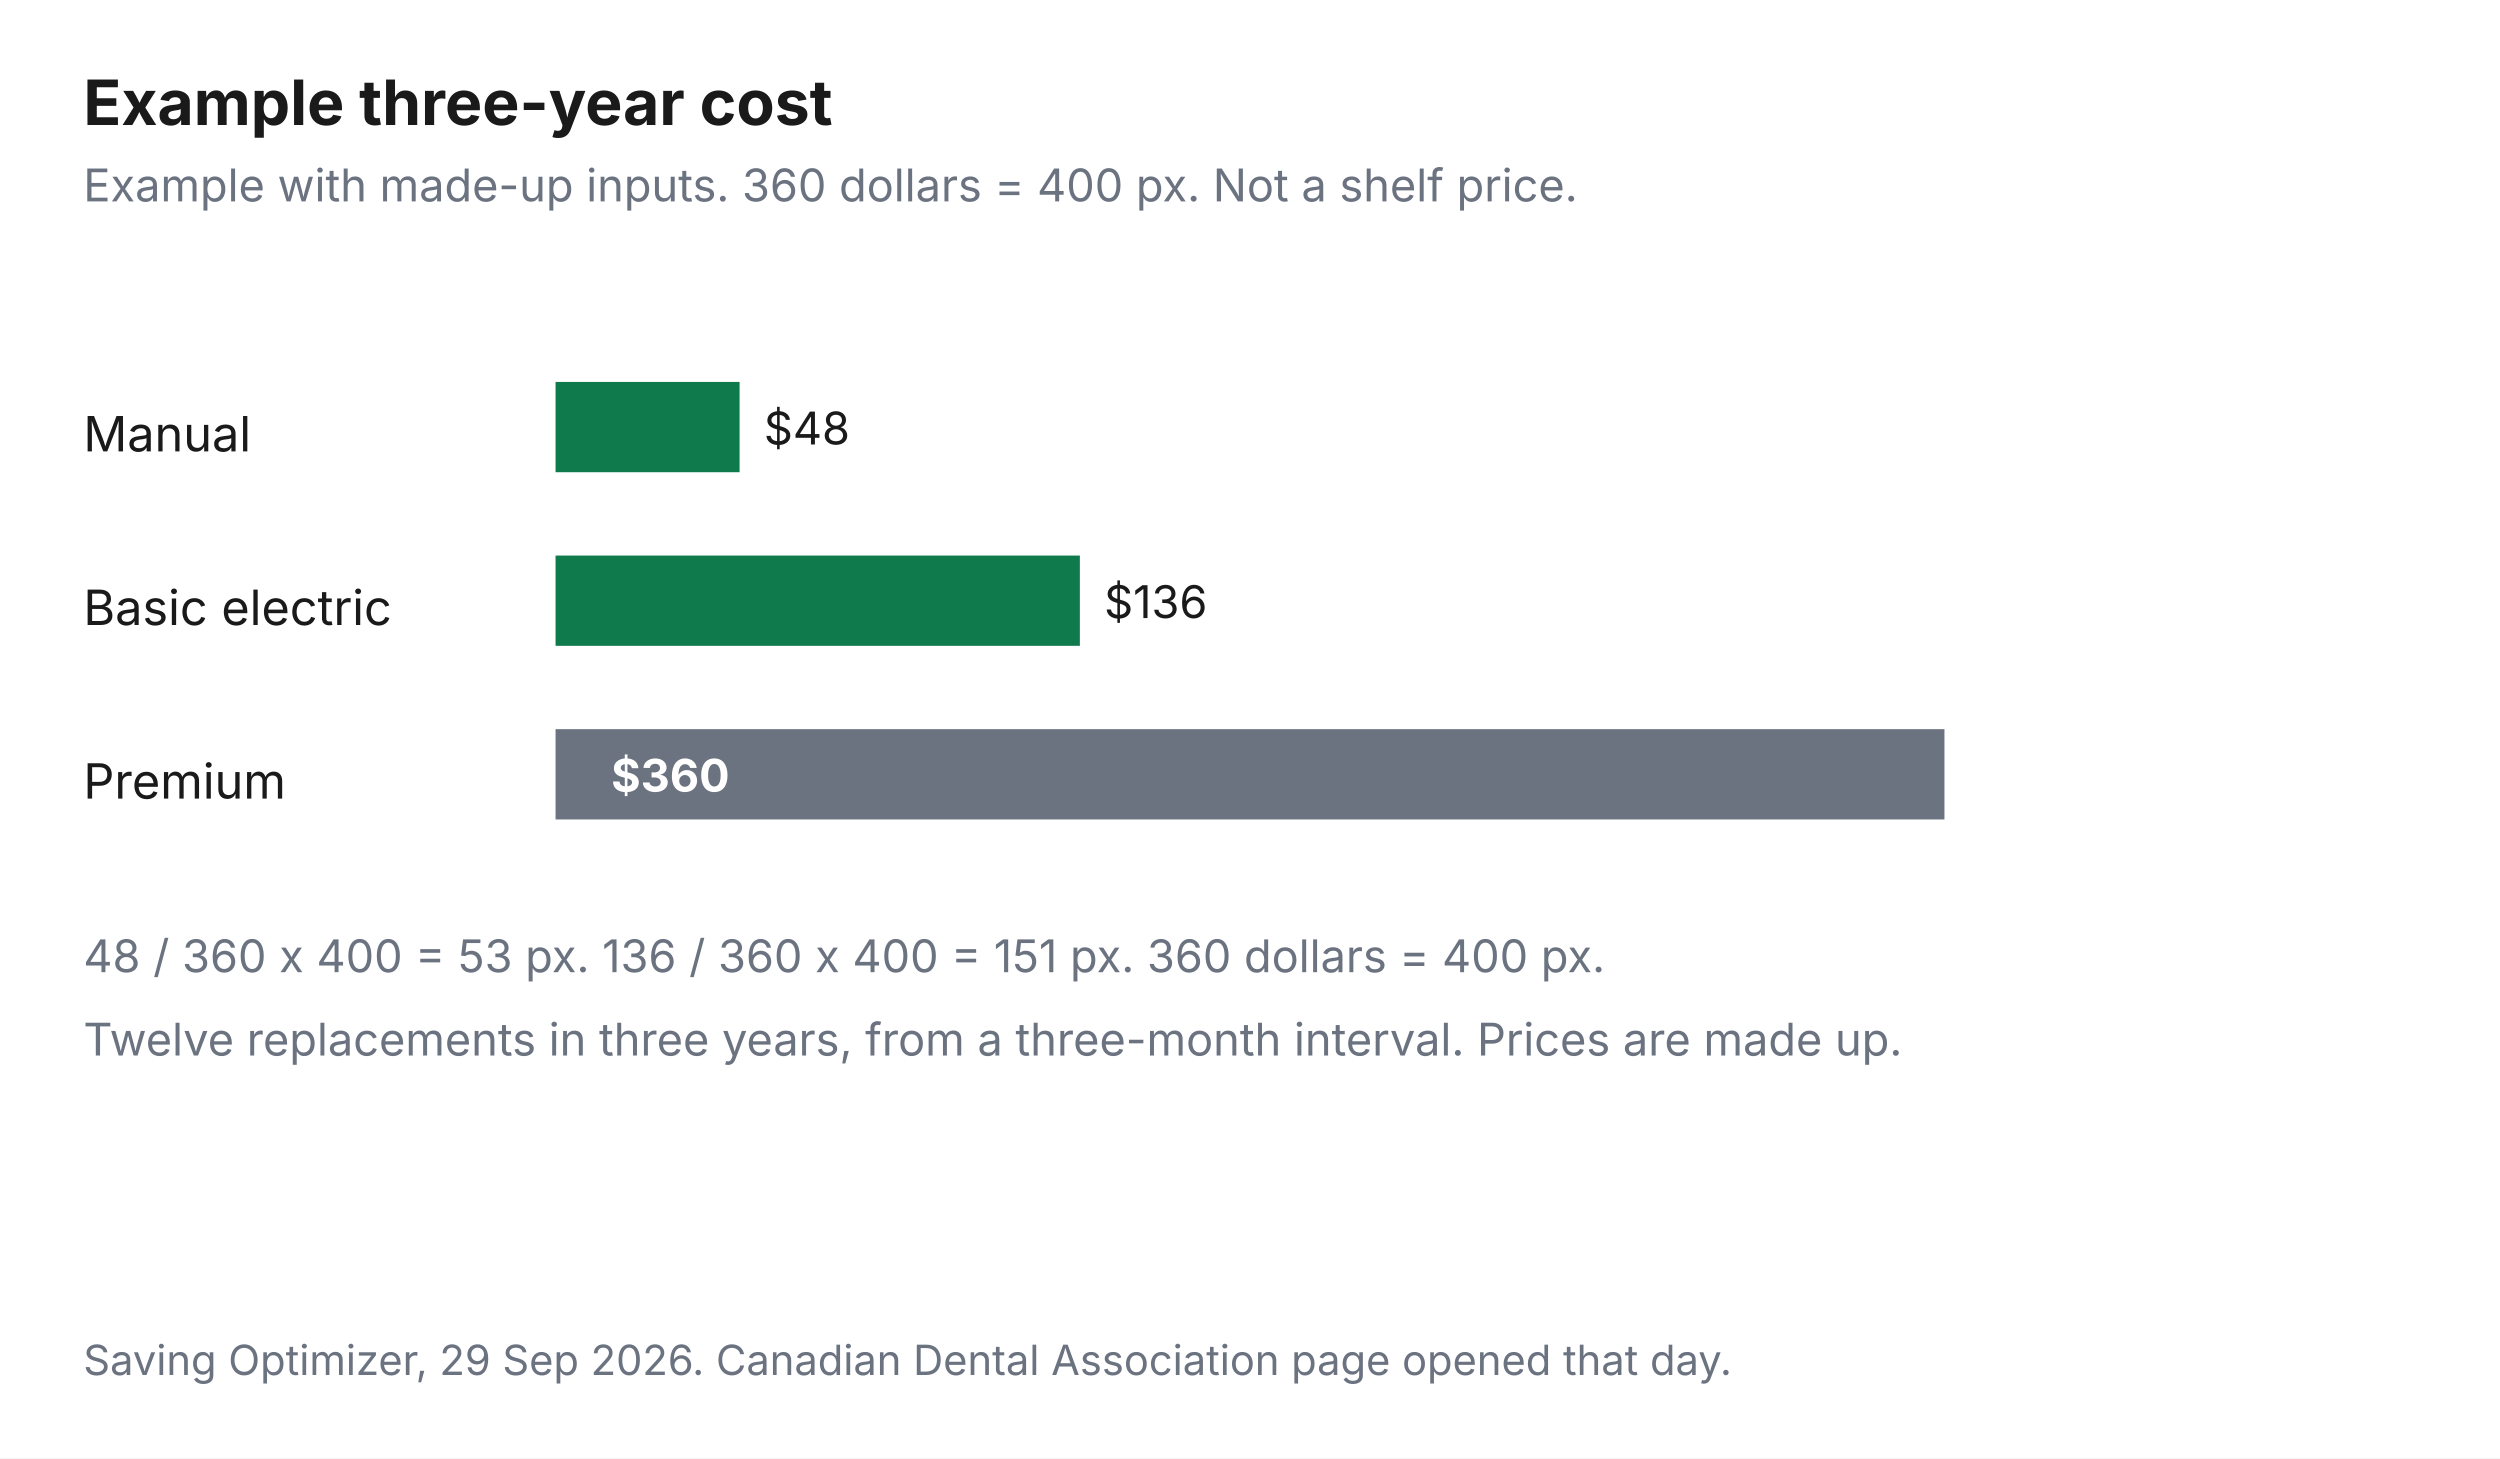
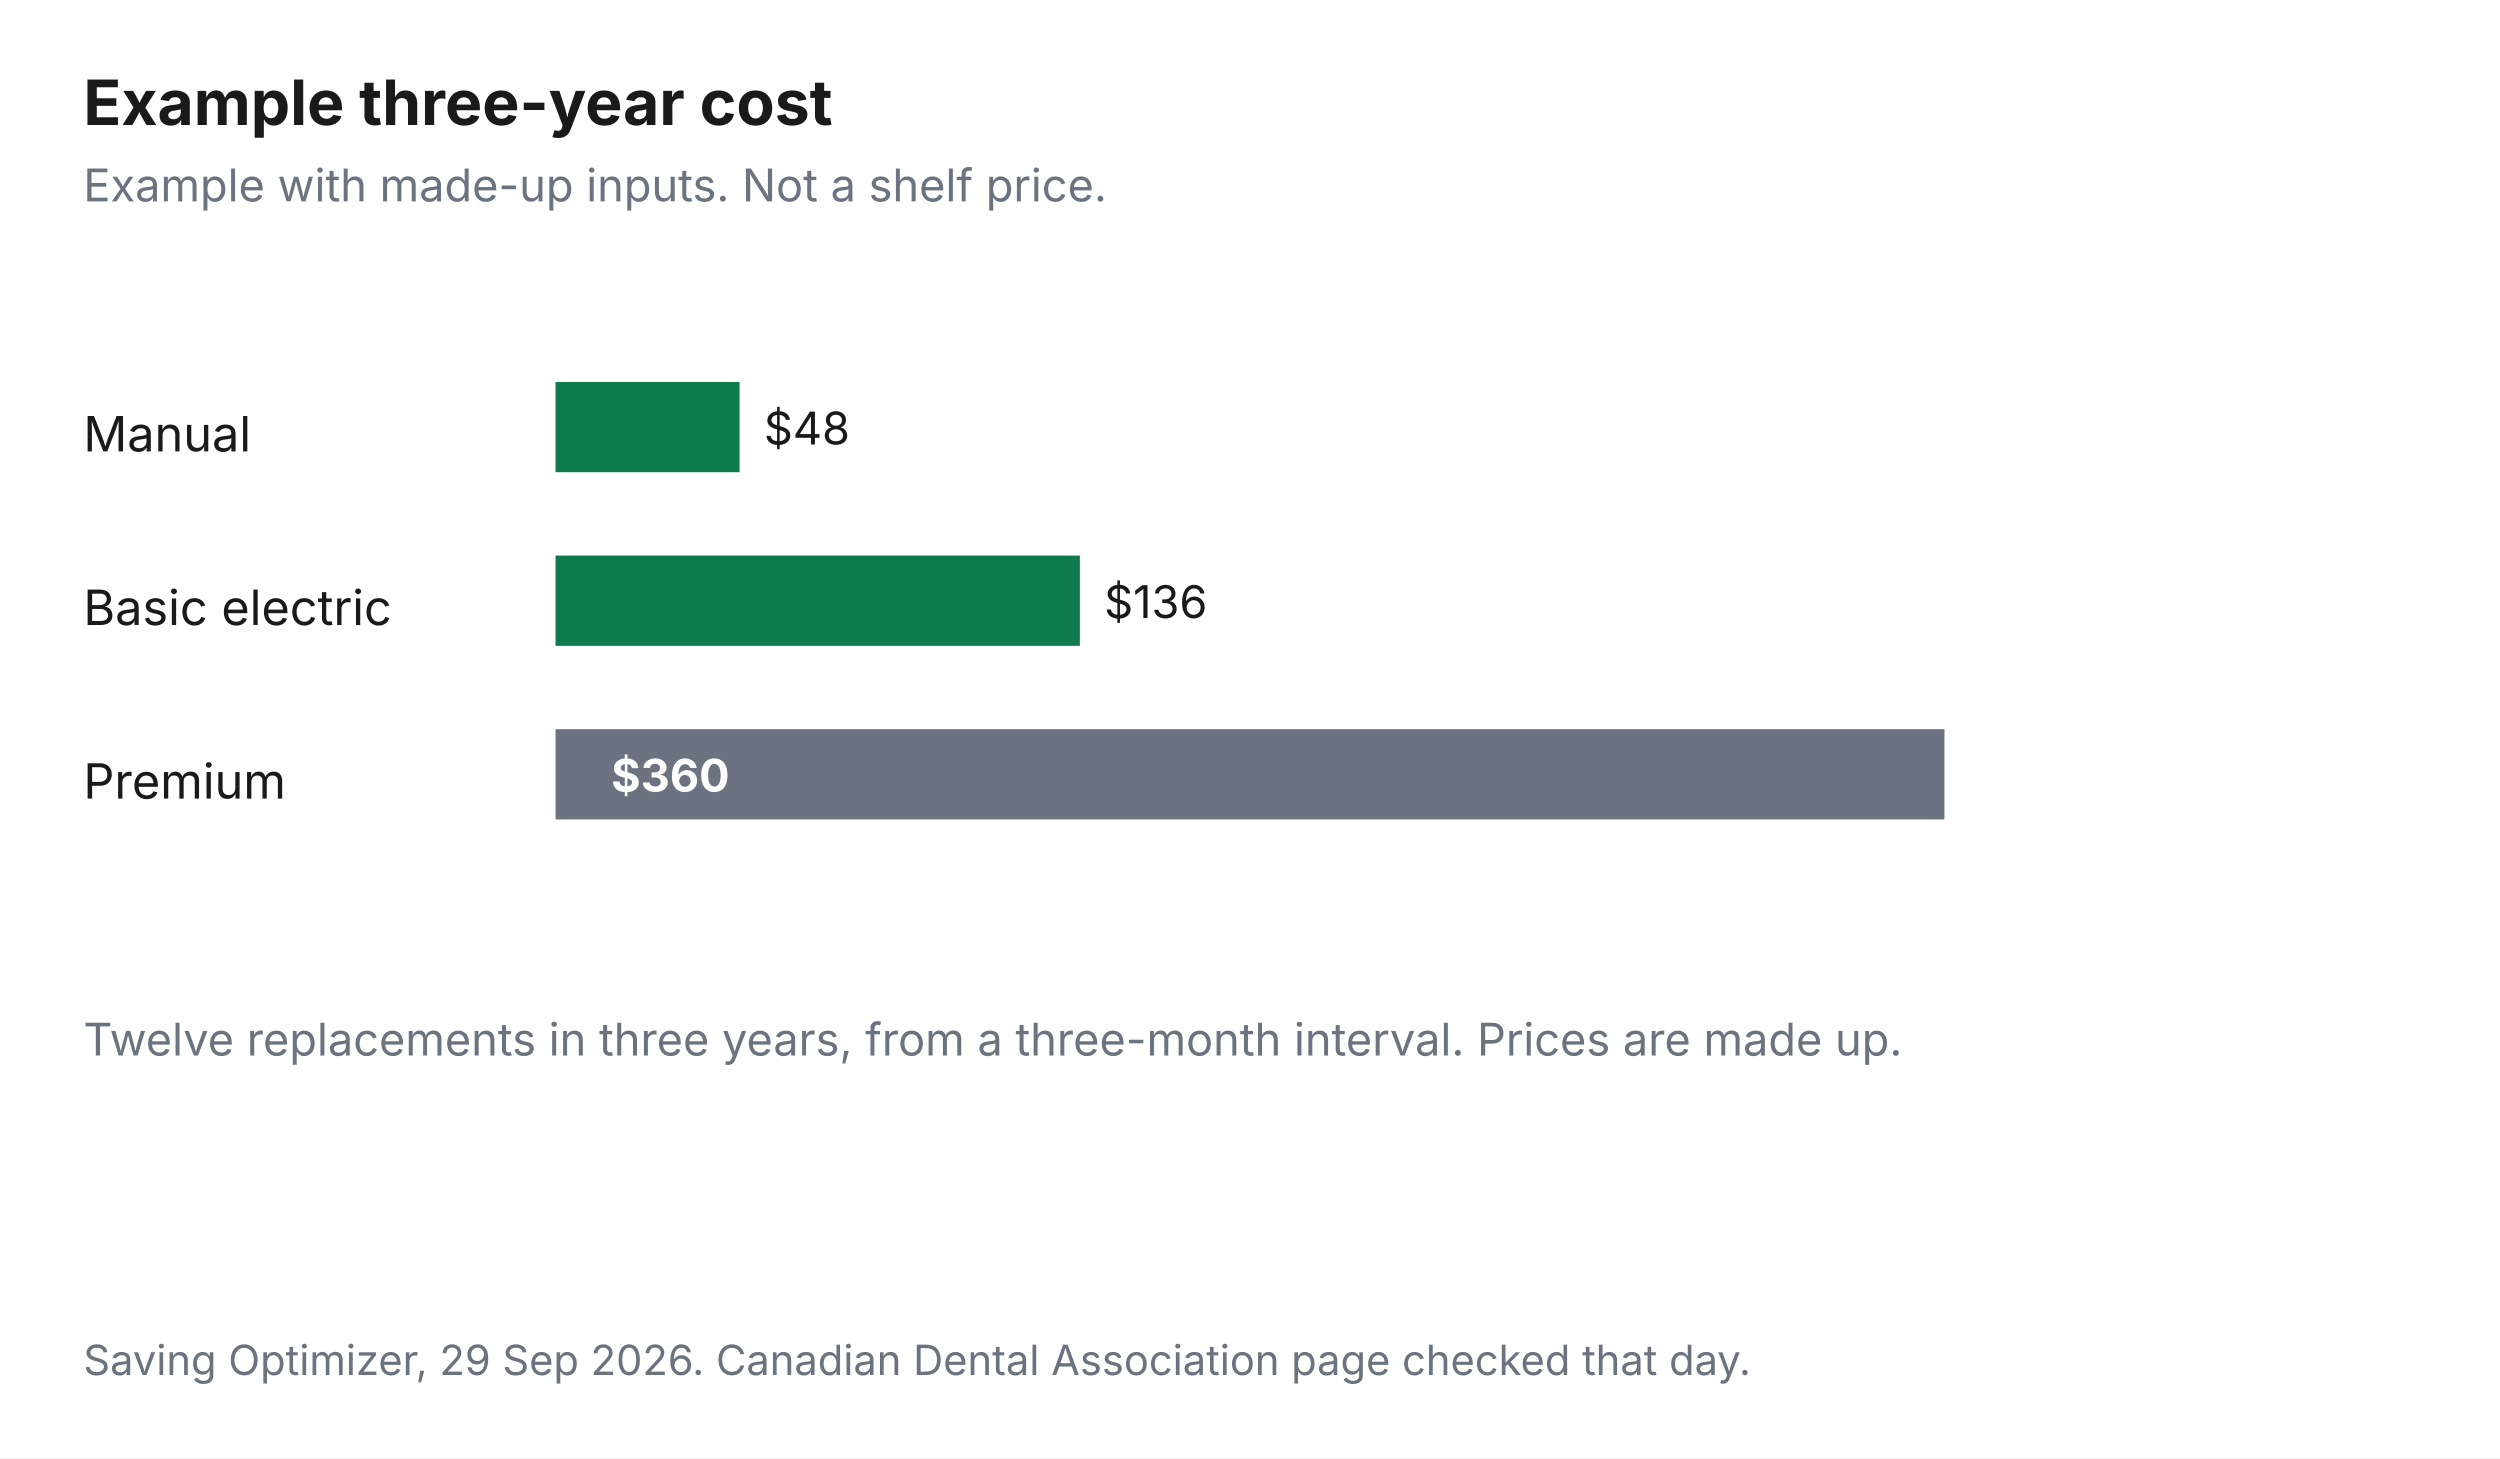
<svg xmlns="http://www.w3.org/2000/svg" viewBox="0 0 720 420" role="img">
  <rect width="720" height="420" fill="#FFFFFF" />
  <text x="24" y="36" font-family="Inter, Arial, sans-serif" font-size="18" font-weight="700" fill="#1A1A1A">Example three-year cost</text>
-   <text x="24" y="58" font-family="Inter, Arial, sans-serif" font-size="13" fill="#6B7280">Example with made-up inputs. 360 dollars = 400 px. Not a shelf price.</text>
+   <text x="24" y="58" font-family="Inter, Arial, sans-serif" font-size="13" fill="#6B7280">Example with made-up inputs. Not a shelf price.</text>
  <text x="24" y="130" font-family="Inter, Arial, sans-serif" font-size="14" fill="#1A1A1A">Manual</text>
  <rect x="160" y="110" width="53" height="26" fill="#0F7A4B" />
  <text x="220" y="128" font-family="Inter, Arial, sans-serif" font-size="13" fill="#1A1A1A">$48</text>
  <text x="24" y="180" font-family="Inter, Arial, sans-serif" font-size="14" fill="#1A1A1A">Basic electric</text>
  <rect x="160" y="160" width="151" height="26" fill="#0F7A4B" />
  <text x="318" y="178" font-family="Inter, Arial, sans-serif" font-size="13" fill="#1A1A1A">$136</text>
  <text x="24" y="230" font-family="Inter, Arial, sans-serif" font-size="14" fill="#1A1A1A">Premium</text>
  <rect x="160" y="210" width="400" height="26" fill="#6B7280" />
  <text x="176" y="228" font-family="Inter, Arial, sans-serif" font-size="13" font-weight="700" fill="#FFFFFF">$360</text>
-   <text x="24" y="280" font-family="Inter, Arial, sans-serif" font-size="13" fill="#6B7280">48 / 360 x 400 = 53 px. 136 / 360 x 400 = 151 px. 360 dollars = 400 px.</text>
  <text x="24" y="304" font-family="Inter, Arial, sans-serif" font-size="13" fill="#6B7280">Twelve replacements in three years, from a three-month interval. Prices are made up.</text>
-   <text x="24" y="396" font-family="Inter, Arial, sans-serif" font-size="12" fill="#6B7280">Saving Optimizer, 29 Sep 2026. Canadian Dental Association page opened that day.</text>
+   <text x="24" y="396" font-family="Inter, Arial, sans-serif" font-size="12" fill="#6B7280">Saving Optimizer, 29 Sep 2026. Canadian Dental Association page checked that day.</text>
</svg>
